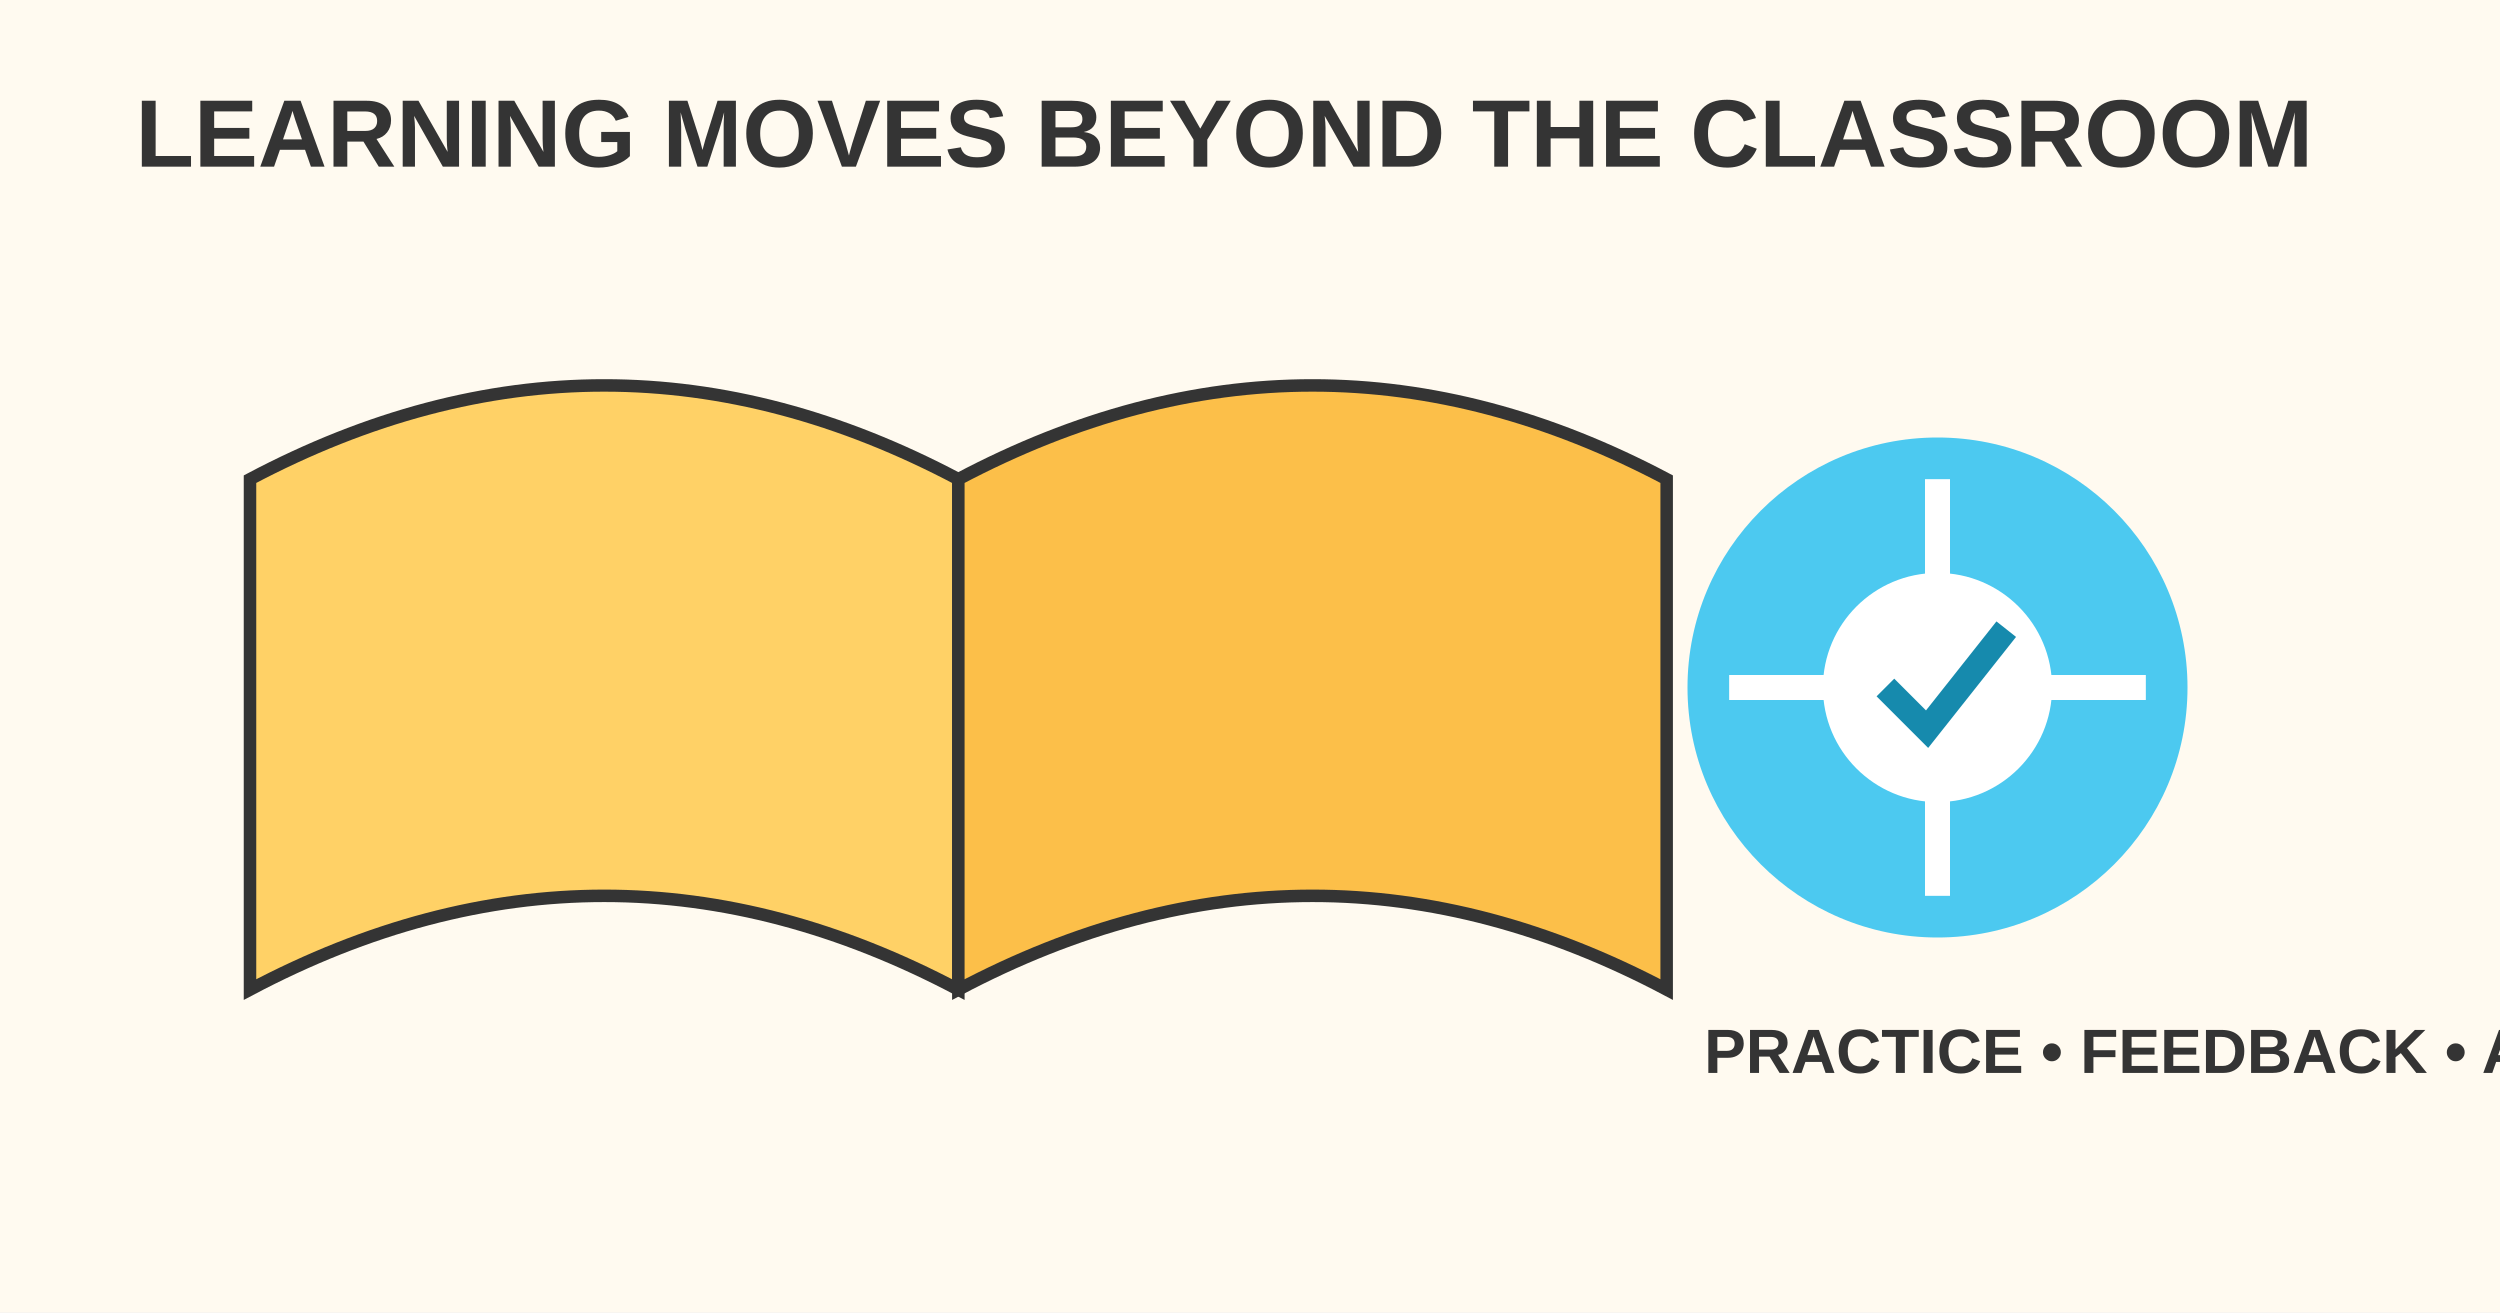
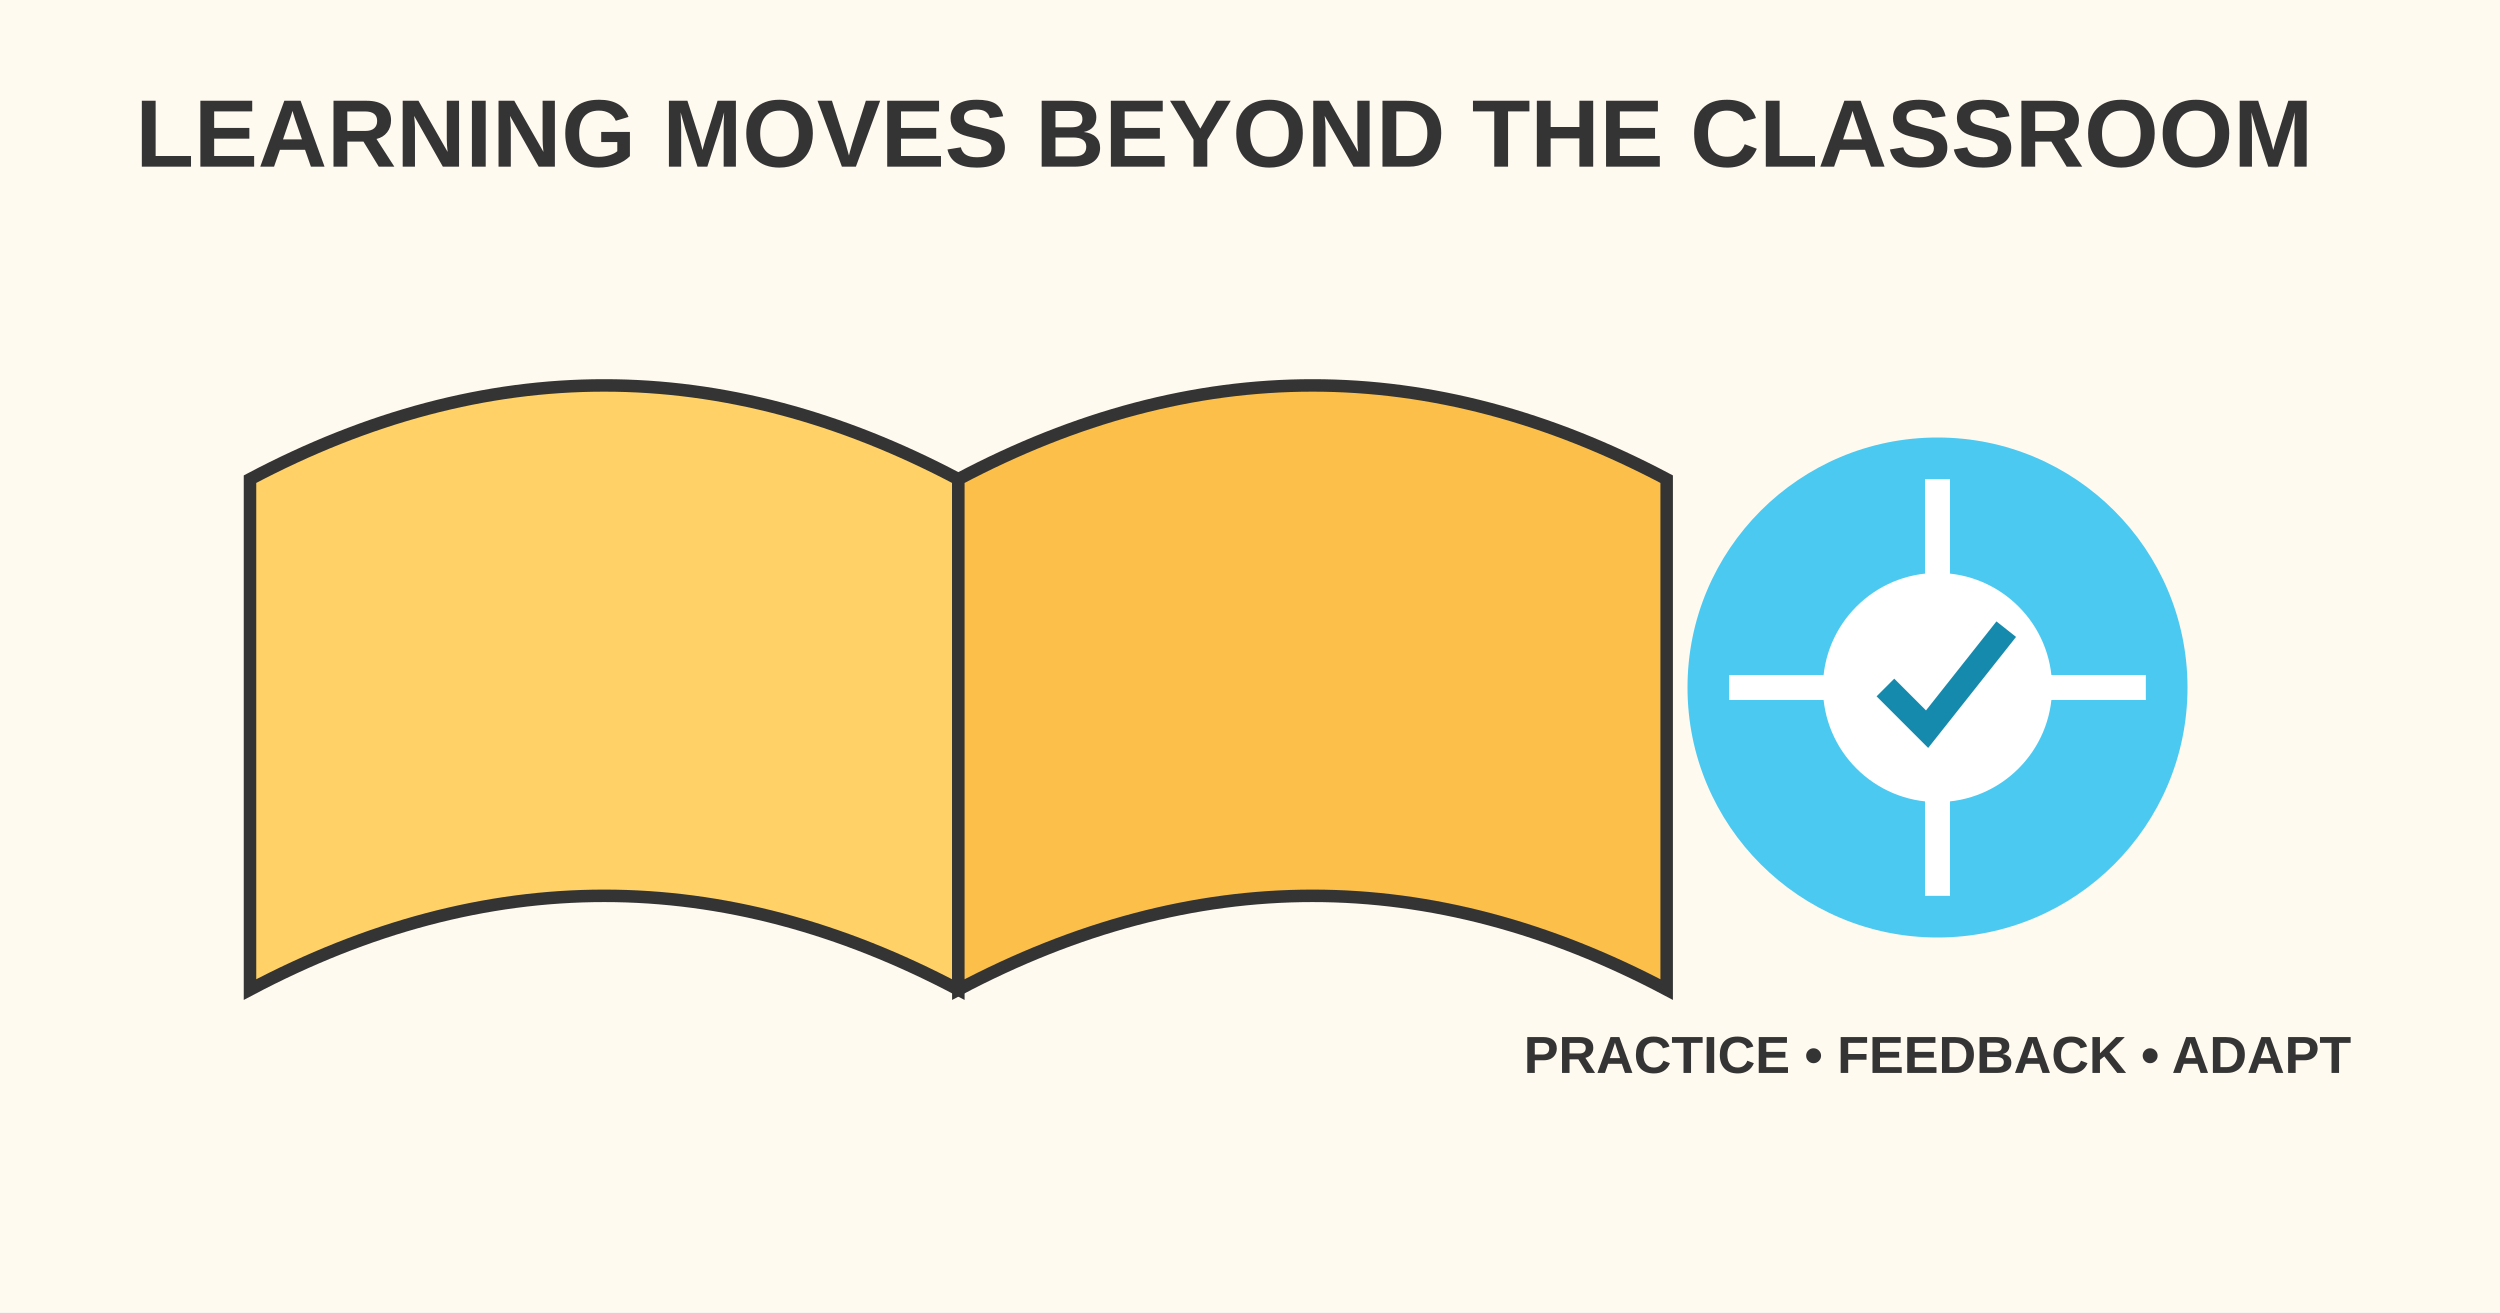
<svg xmlns="http://www.w3.org/2000/svg" width="1200" height="630" viewBox="0 0 1200 630">
  <rect width="1200" height="630" fill="#fffaf0" />
  <text x="65" y="80" fill="#343434" font-family="Arial" font-size="46" font-weight="700">LEARNING MOVES BEYOND THE CLASSROOM</text>
  <path d="M120 230 q170 -90 340 0 v245 q-170 -90 -340 0z" fill="#ffd166" stroke="#343434" stroke-width="6" />
  <path d="M460 230 q170 -90 340 0 v245 q-170 -90 -340 0z" fill="#fcbf49" stroke="#343434" stroke-width="6" />
  <circle cx="930" cy="330" r="120" fill="#4cc9f0" />
  <path d="M830 330 h200 M930 230 v200" stroke="#fff" stroke-width="12" />
  <circle cx="930" cy="330" r="55" fill="#fff" />
  <path d="M905 330 l20 20 38 -48" fill="none" stroke="#168aad" stroke-width="12" />
-   <text x="818" y="515" fill="#343434" font-family="Arial" font-size="30" font-weight="700">PRACTICE • FEEDBACK • ADAPT</text>
+   <text x="930" y="515" text-anchor="middle" fill="#343434" font-family="Arial" font-size="25" font-weight="700">PRACTICE • FEEDBACK • ADAPT</text>
</svg>
